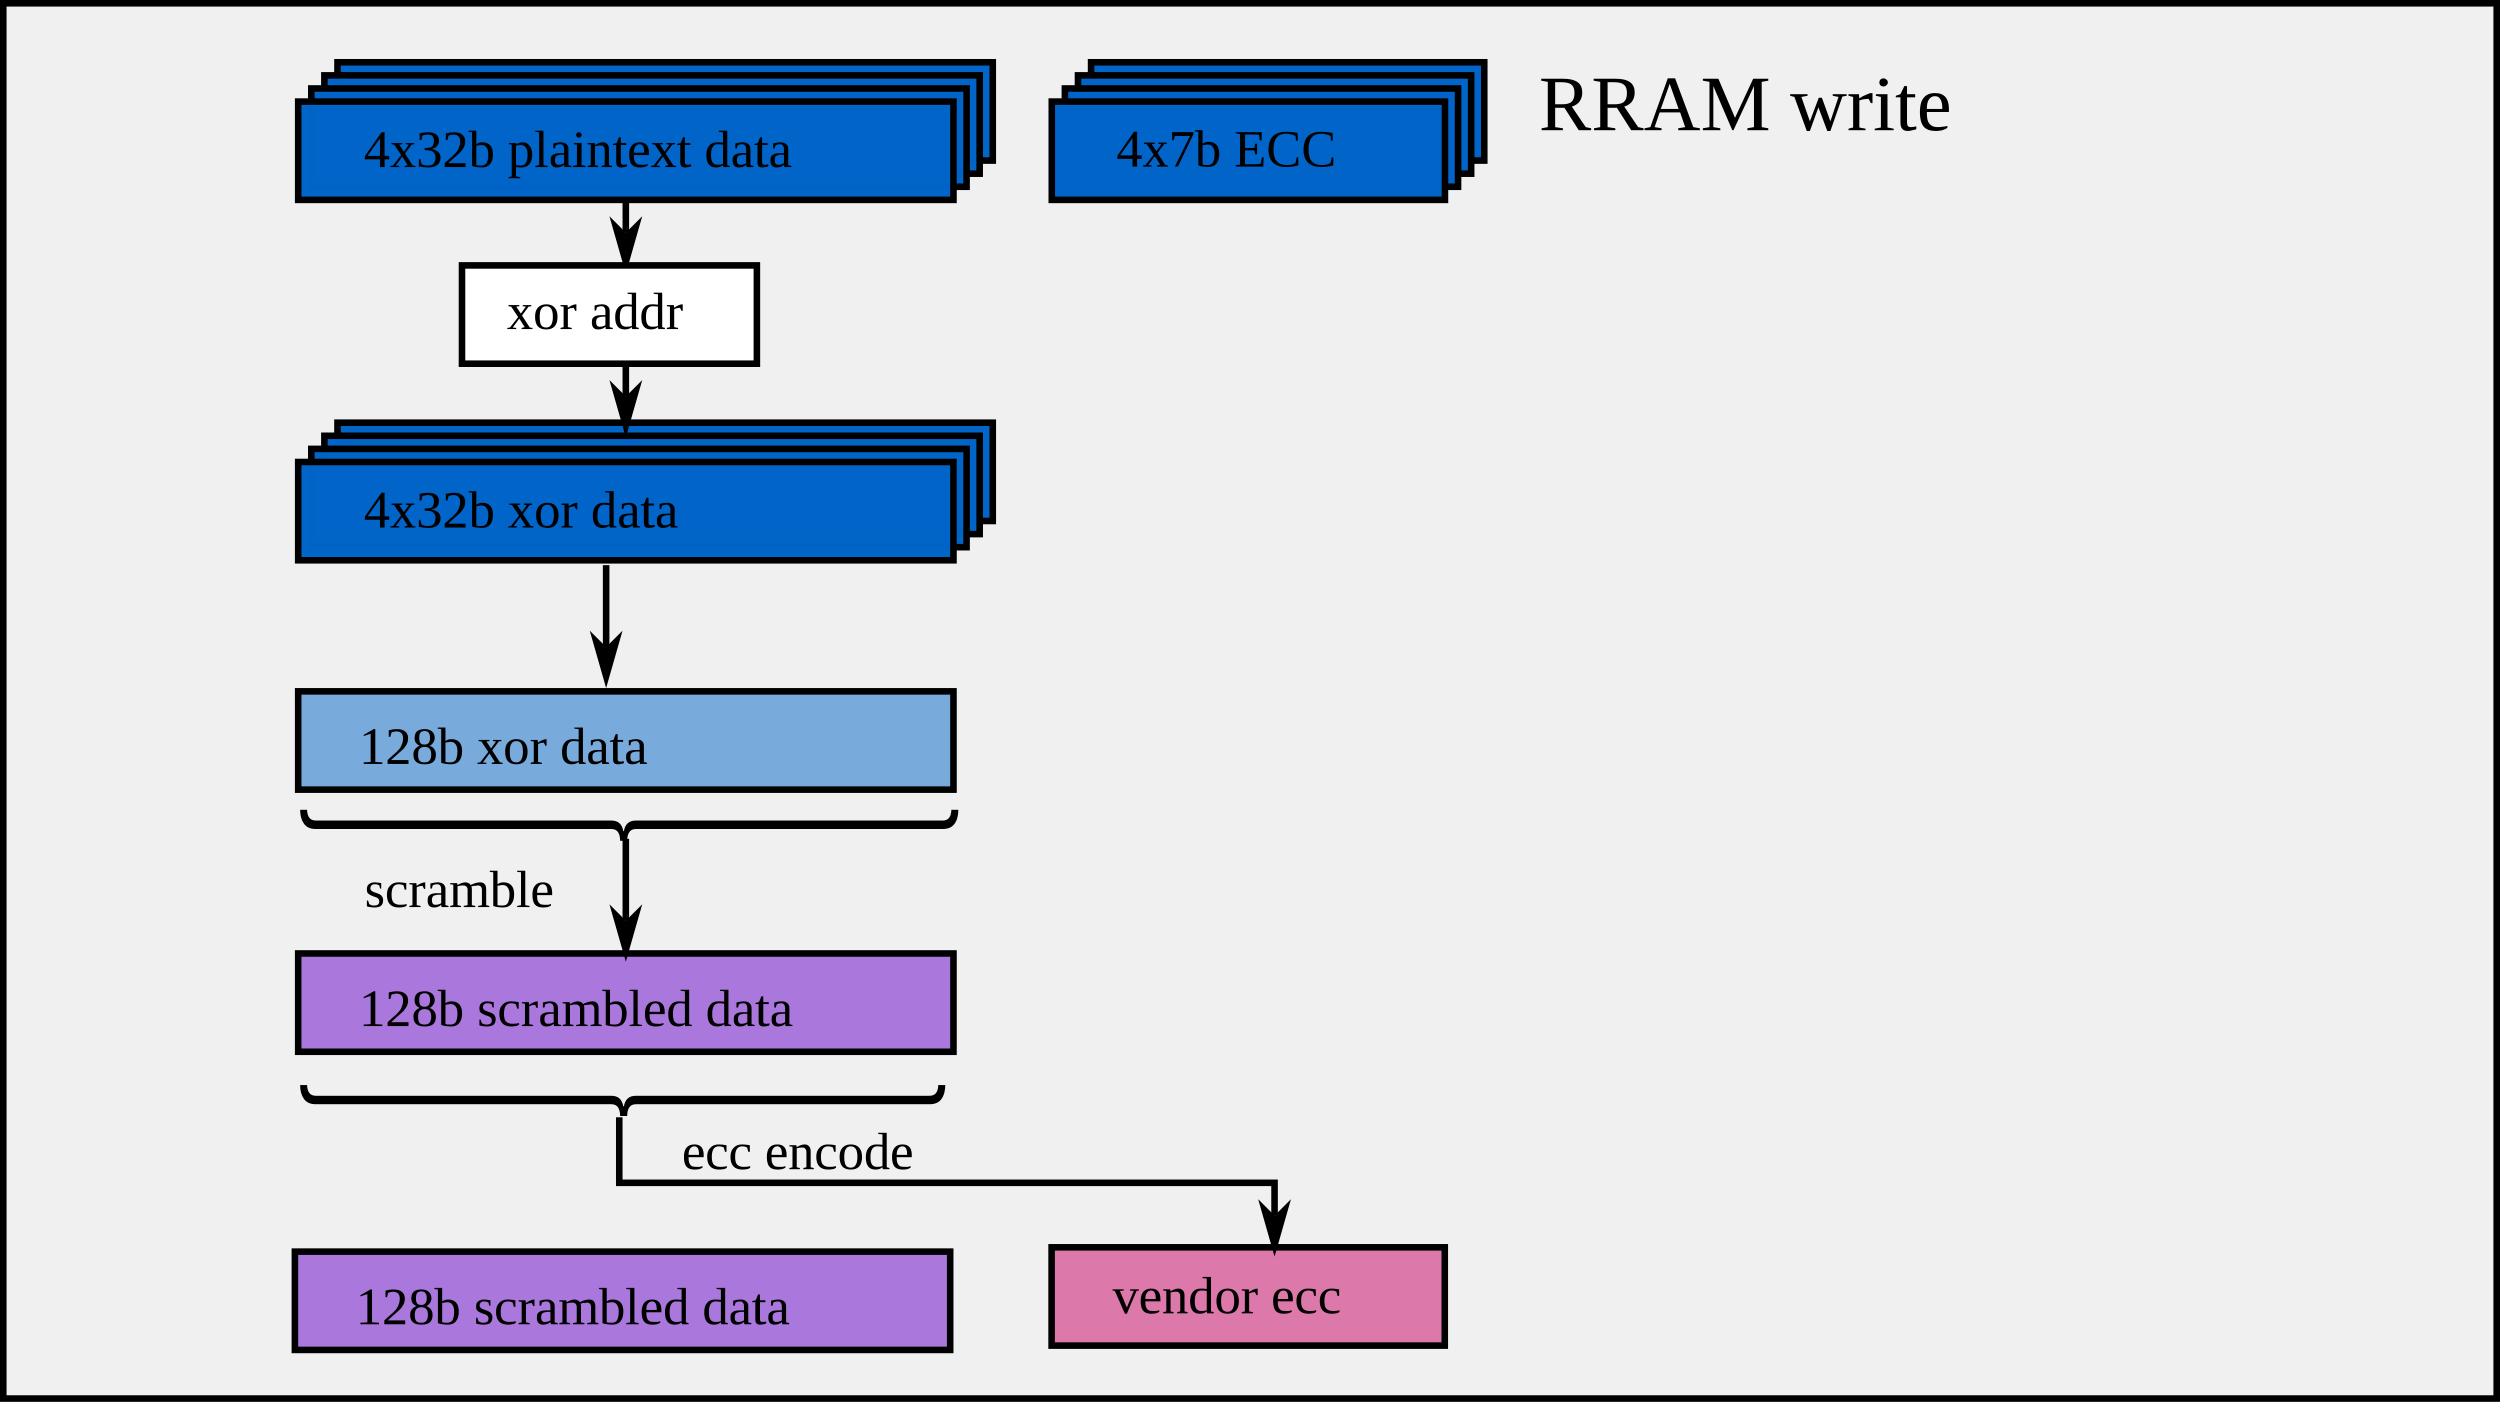
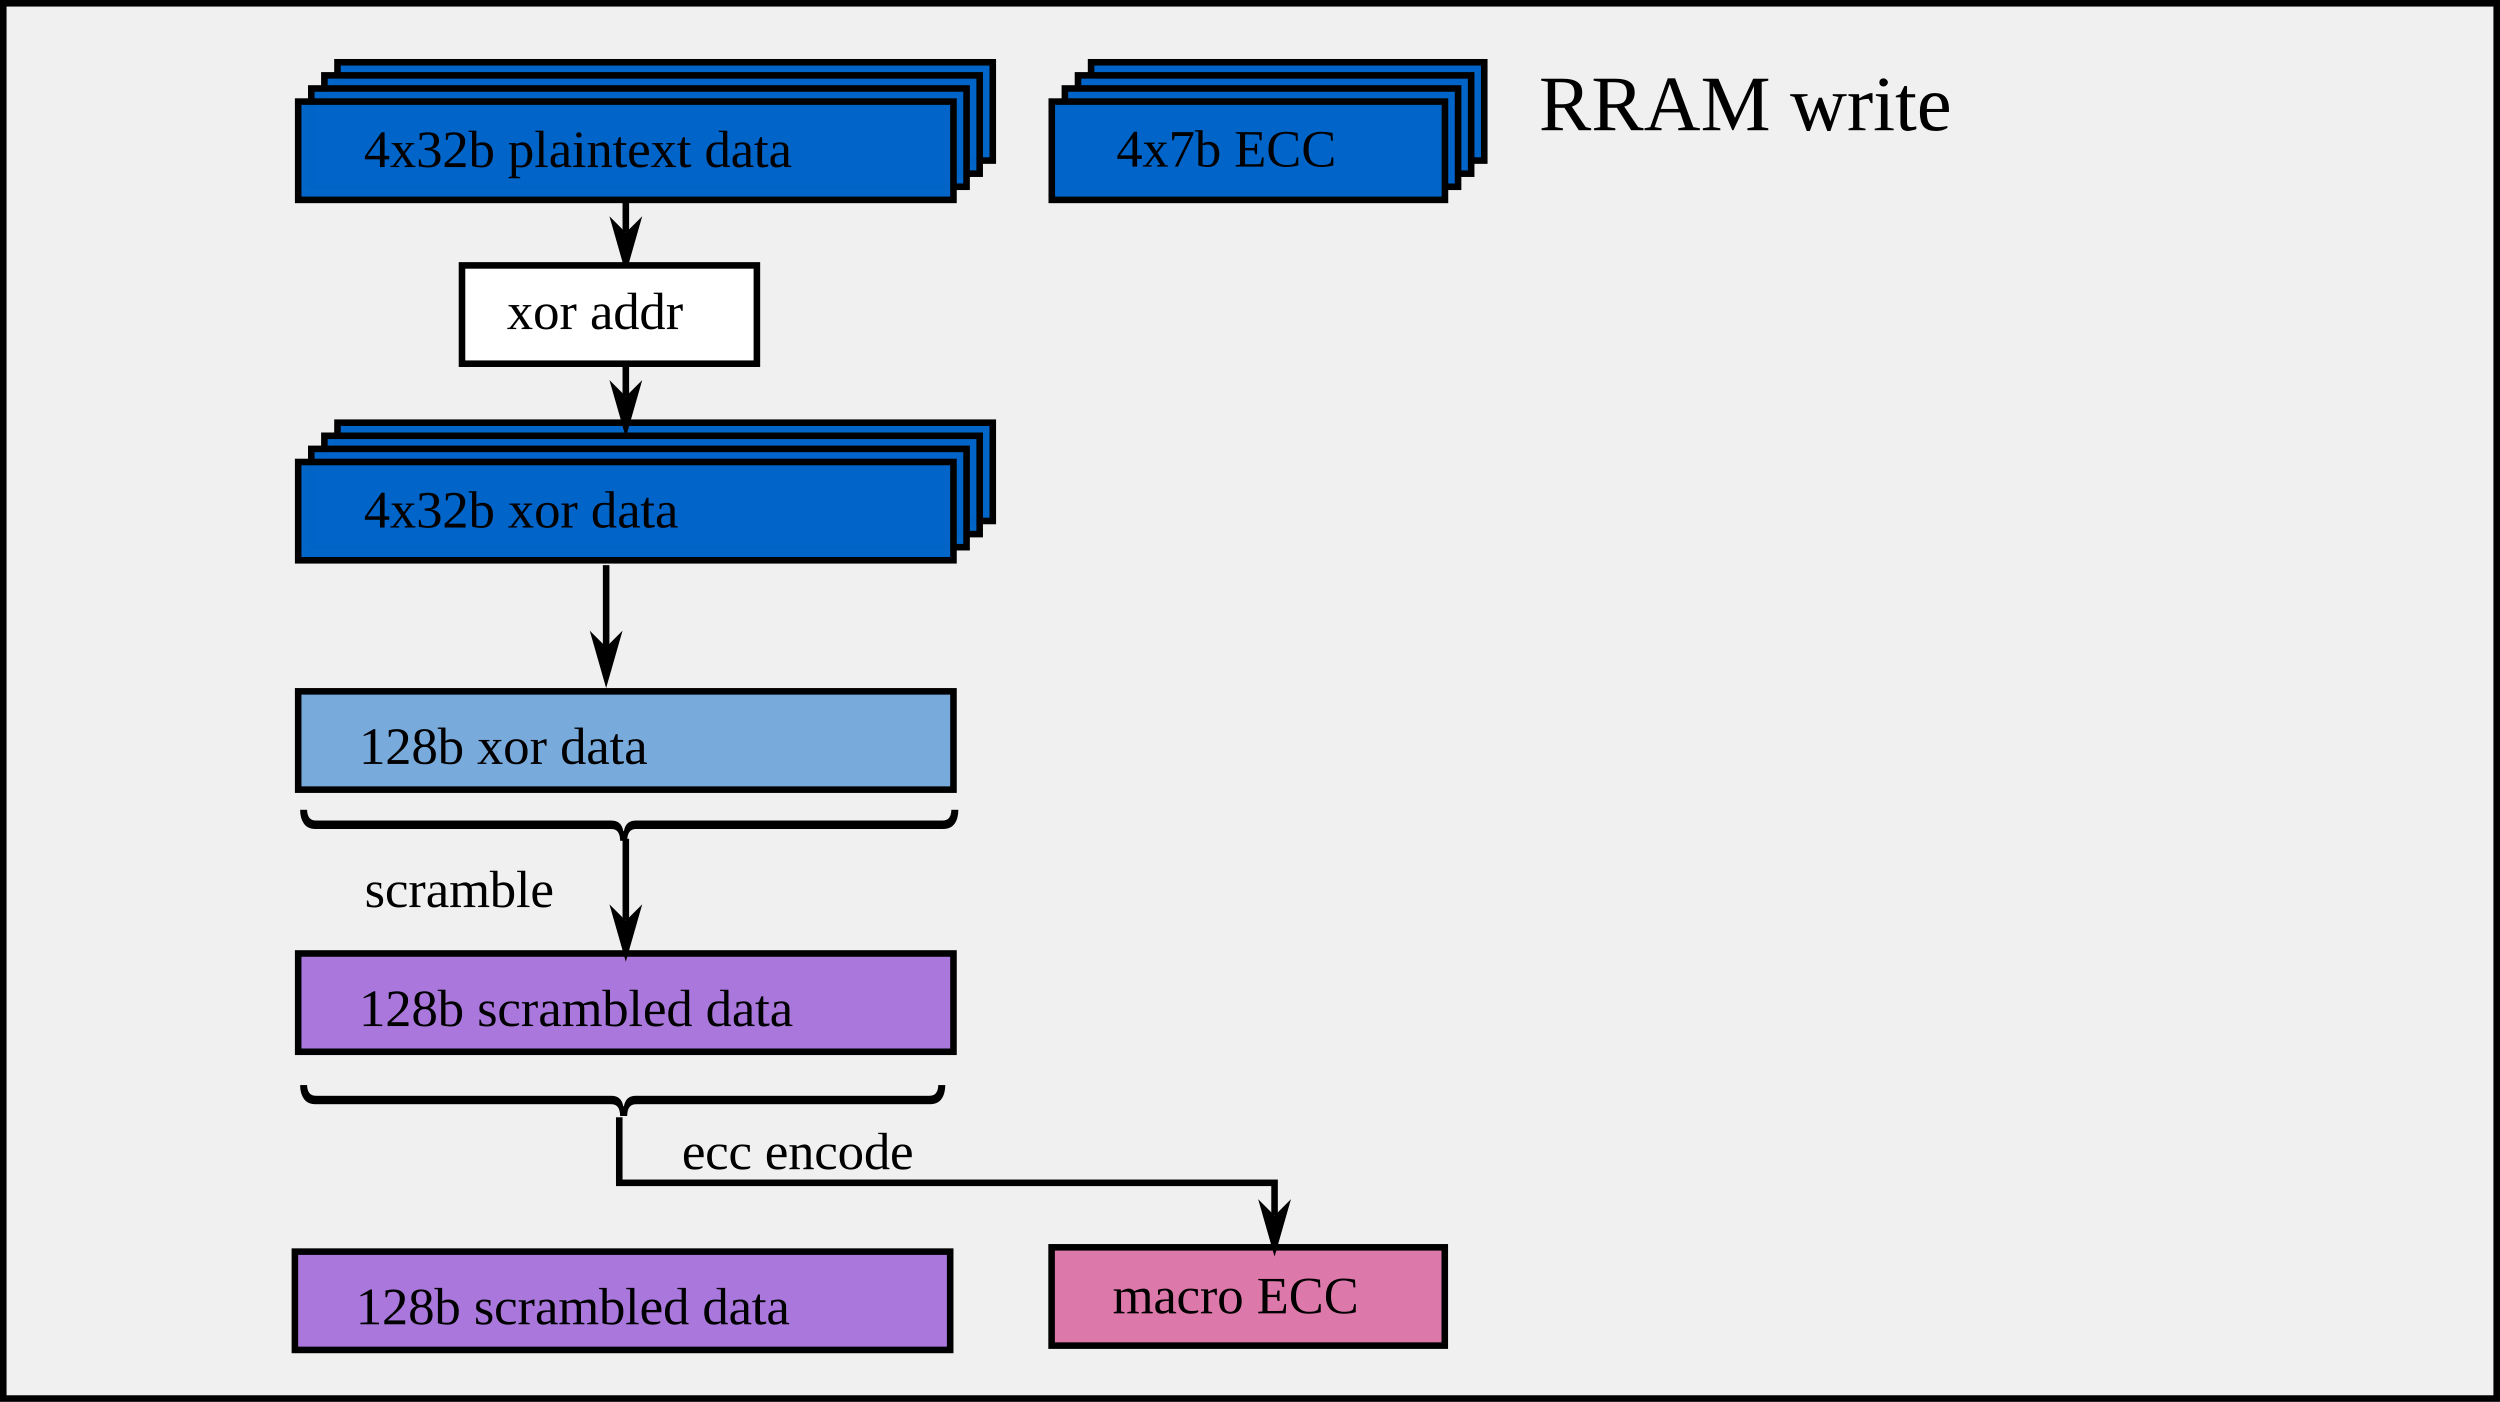
<svg xmlns="http://www.w3.org/2000/svg" width="100.939mm" height="56.6mm" viewBox="0 0 100.939 56.6" version="1.1" id="svg33320">
  <defs id="defs33317">
    <marker style="overflow:visible" id="Arrow1L-3-6-1-8-2-3" refX="0" refY="0" orient="auto-start-reverse" markerWidth="8.75" markerHeight="5" viewBox="0 0 8.75 5" preserveAspectRatio="xMidYMid">
      <path style="fill:context-stroke;fill-rule:evenodd;stroke:none" d="M 0,0 5,-5 -12.5,0 5,5 Z" id="arrow1L-6-8-9-9-97-5" transform="scale(-0.5)" />
    </marker>
    <marker style="overflow:visible" id="Arrow1L-4-9-0" refX="0" refY="0" orient="auto-start-reverse" markerWidth="8.75" markerHeight="5" viewBox="0 0 8.75 5" preserveAspectRatio="xMidYMid">
      <path style="fill:context-stroke;fill-rule:evenodd;stroke:none" d="M 0,0 5,-5 -12.5,0 5,5 Z" id="arrow1L-1-3-3" transform="scale(-0.5)" />
    </marker>
    <marker style="overflow:visible" id="Arrow1L-3-61-4" refX="0" refY="0" orient="auto-start-reverse" markerWidth="8.75" markerHeight="5" viewBox="0 0 8.75 5" preserveAspectRatio="xMidYMid">
      <path style="fill:context-stroke;fill-rule:evenodd;stroke:none" d="M 0,0 5,-5 -12.5,0 5,5 Z" id="arrow1L-6-2-0" transform="scale(-0.5)" />
    </marker>
    <marker style="overflow:visible" id="Arrow1L-1-0-0" refX="0" refY="0" orient="auto-start-reverse" markerWidth="8.75" markerHeight="5" viewBox="0 0 8.75 5" preserveAspectRatio="xMidYMid">
      <path style="fill:context-stroke;fill-rule:evenodd;stroke:none" d="M 0,0 5,-5 -12.5,0 5,5 Z" id="arrow1L-4-62-0" transform="scale(-0.5)" />
    </marker>
    <marker style="overflow:visible" id="Arrow1L-4-9-0-8" refX="0" refY="0" orient="auto-start-reverse" markerWidth="8.75" markerHeight="5" viewBox="0 0 8.75 5" preserveAspectRatio="xMidYMid">
      <path style="fill:context-stroke;fill-rule:evenodd;stroke:none" d="M 0,0 5,-5 -12.5,0 5,5 Z" id="arrow1L-1-3-3-7" transform="scale(-0.5)" />
    </marker>
  </defs>
  <g id="layer1" transform="translate(-9.127918,-43.52375)">
    <rect style="fill:none;fill-opacity:1;stroke:#000000;stroke-width:0.265;stroke-opacity:1" id="rect45160-0-1" width="100.674" height="56.335" x="9.26" y="43.656" />
    <path style="fill:none;fill-opacity:1;stroke:#000000;stroke-width:0.265;stroke-dasharray:none;stroke-opacity:1;marker-end:url(#Arrow1L-3-6-1-8-2-3)" d="m 33.601,66.342 v 3.307" id="path126060-0-9-0-0-4-6" />
    <rect style="fill:#0064c8;fill-opacity:1;stroke:#000000;stroke-width:0.265;stroke-opacity:1" id="rect113-9-4-8-6-4-3-9-2-1-2-0-3-4-4-2" width="15.875" height="3.969" x="53.181" y="46.038" />
    <rect style="fill:#0064c8;fill-opacity:1;stroke:#000000;stroke-width:0.265;stroke-opacity:1" id="rect113-9-4-8-6-4-3-9-2-1-2-0-3-4-9-78-8" width="15.875" height="3.969" x="52.652" y="46.567" />
    <rect style="fill:#0064c8;fill-opacity:1;stroke:#000000;stroke-width:0.265;stroke-opacity:1" id="rect113-9-4-8-6-4-3-9-2-1-2-0-3-4-2-45-2" width="15.875" height="3.969" x="52.123" y="47.096" />
    <rect style="fill:#0064c8;fill-opacity:0.991;stroke:#000000;stroke-width:0.265;stroke-opacity:1" id="rect113-9-4-8-6-4-3-9-2-1-29-03-9" width="26.458" height="3.969" x="22.754" y="46.038" />
    <rect style="fill:#0064c8;fill-opacity:0.991;stroke:#000000;stroke-width:0.265;stroke-opacity:1" id="rect113-9-4-8-6-4-3-9-2-1-29-1-7-6-9" width="26.458" height="3.969" x="22.225" y="46.567" />
    <rect style="fill:#0064c8;fill-opacity:0.991;stroke:#000000;stroke-width:0.265;stroke-opacity:1" id="rect113-9-4-8-6-4-3-9-2-1-29-1-1-6" width="26.458" height="3.969" x="21.696" y="47.096" />
    <rect style="fill:#0064c8;fill-opacity:0.991;stroke:#000000;stroke-width:0.265;stroke-opacity:1" id="rect113-9-4-8-6-4-3-9-2-1-29-1-7-8-06-0" width="26.458" height="3.969" x="21.167" y="47.625" />
    <rect style="fill:#0064c8;fill-opacity:0.5;stroke:#000000;stroke-width:0.265;stroke-opacity:1" id="rect113-9-4-8-6-4-3-9-2-3-2" width="26.458" height="3.969" x="21.167" y="71.437" />
    <text xml:space="preserve" style="font-size:2.117px;fill:#000000;fill-opacity:1;stroke-width:0.265" x="90.653" y="115.39" id="text58763-4-8-1-2-9-2-4-5-8">
      <tspan style="font-size:2.117px;fill:#000000;fill-opacity:1;stroke-width:0.265" x="90.653" y="115.39" id="tspan95065" />
    </text>
    <text xml:space="preserve" style="font-size:3.175px;fill:#000000;fill-opacity:1;stroke-width:0.265" x="71.262" y="48.784" id="text58763-4-8-1-2-9-2-5-6-4">
      <tspan id="tspan58761-3-8-4-0-6-6-2-9-9" style="fill:#000000;fill-opacity:1;stroke-width:0.265" x="71.262" y="48.784">RRAM write</tspan>
    </text>
    <rect style="fill:#6400c8;fill-opacity:0.5;stroke:#000000;stroke-width:0.265;stroke-opacity:1" id="rect113-9-4-8-6-4-3-9-2-1-2-7-0" width="26.458" height="3.969" x="21.167" y="82.021" />
    <rect style="fill:#0064c8;fill-opacity:1;stroke:#000000;stroke-width:0.265;stroke-opacity:1" id="rect113-9-4-8-6-4-3-9-2-1-2-0-3-2-7" width="15.875" height="3.969" x="51.594" y="47.625" />
    <text xml:space="preserve" style="font-size:2.117px;fill:#000000;fill-opacity:1;stroke-width:0.265" x="23.813" y="50.271" id="text58763-4-8-1-2-9-0-0-5-5">
      <tspan id="tspan58761-3-8-4-0-6-4-28-4-8" style="font-size:2.117px;fill:#000000;fill-opacity:1;stroke-width:0.265" x="23.813" y="50.271">4x32b plaintext data</tspan>
    </text>
    <rect style="fill:#0064c8;fill-opacity:0.991;stroke:#000000;stroke-width:0.265;stroke-opacity:1" id="rect113-9-4-8-6-4-3-9-2-1-29-03-9-1" width="26.458" height="3.969" x="22.754" y="60.59" />
    <rect style="fill:#0064c8;fill-opacity:0.991;stroke:#000000;stroke-width:0.265;stroke-opacity:1" id="rect113-9-4-8-6-4-3-9-2-1-29-1-7-6-9-4" width="26.458" height="3.969" x="22.225" y="61.119" />
    <rect style="fill:#0064c8;fill-opacity:0.991;stroke:#000000;stroke-width:0.265;stroke-opacity:1" id="rect113-9-4-8-6-4-3-9-2-1-29-1-1-6-0" width="26.458" height="3.969" x="21.696" y="61.648" />
    <rect style="fill:#0064c8;fill-opacity:0.991;stroke:#000000;stroke-width:0.265;stroke-opacity:1" id="rect113-9-4-8-6-4-3-9-2-1-29-1-7-8-06-0-3" width="26.458" height="3.969" x="21.167" y="62.177" />
    <text xml:space="preserve" style="font-size:2.117px;fill:#000000;fill-opacity:1;stroke-width:0.265" x="23.813" y="64.823" id="text58763-4-8-1-2-9-0-0-5-5-1">
      <tspan id="tspan58761-3-8-4-0-6-4-28-4-8-2" style="font-size:2.117px;fill:#000000;fill-opacity:1;stroke-width:0.265" x="23.813" y="64.823">4x32b xor data</tspan>
    </text>
    <text xml:space="preserve" style="font-size:2.117px;fill:#000000;fill-opacity:1;stroke-width:0.265" x="23.624" y="74.369" id="text58763-4-8-1-2-9-0-0-4-2-8-6">
      <tspan id="tspan58761-3-8-4-0-6-4-28-09-5-4-1" style="font-size:2.117px;fill:#000000;fill-opacity:1;stroke-width:0.265" x="23.624" y="74.369">128b xor data</tspan>
    </text>
    <text xml:space="preserve" style="font-size:2.117px;fill:#000000;fill-opacity:1;stroke-width:0.265" x="23.624" y="84.952" id="text58763-4-8-1-2-9-0-0-4-2-5-31-0">
      <tspan id="tspan58761-3-8-4-0-6-4-28-09-5-0-4-4" style="font-size:2.117px;fill:#000000;fill-opacity:1;stroke-width:0.265" x="23.624" y="84.952">128b scrambled data</tspan>
    </text>
    <rect style="fill:#c80064;fill-opacity:0.5;stroke:#000000;stroke-width:0.265;stroke-opacity:1" id="rect113-9-4-8-6-4-3-9-2-1-2-0-1-9-6-2" width="15.875" height="3.969" x="51.587" y="93.885" />
    <text xml:space="preserve" style="font-size:2.117px;fill:#000000;fill-opacity:1;stroke-width:0.265" x="54.045" y="96.552" id="text58763-4-8-1-2-9-0-0-4-9-4-8-2">
-       <tspan id="tspan58761-3-8-4-0-6-4-28-09-6-2-9-2" style="font-size:2.117px;fill:#000000;fill-opacity:1;stroke-width:0.265" x="54.045" y="96.552">vendor ecc</tspan>
+       <tspan id="tspan58761-3-8-4-0-6-4-28-09-6-2-9-2" style="font-size:2.117px;fill:#000000;fill-opacity:1;stroke-width:0.265" x="54.045" y="96.552">macro ECC</tspan>
    </text>
    <rect style="fill:#6400c8;fill-opacity:0.5;stroke:#000000;stroke-width:0.265;stroke-opacity:1" id="rect113-9-4-8-6-4-3-9-2-1-2-2-2-2" width="26.458" height="3.969" x="21.034" y="94.059" />
    <text xml:space="preserve" style="font-size:2.117px;fill:#000000;fill-opacity:1;stroke-width:0.265" x="23.492" y="96.991" id="text58763-4-8-1-2-9-0-0-4-2-5-4-2-9">
      <tspan id="tspan58761-3-8-4-0-6-4-28-09-5-0-1-2-0" style="font-size:2.117px;fill:#000000;fill-opacity:1;stroke-width:0.265" x="23.492" y="96.991">128b scrambled data</tspan>
    </text>
    <text xml:space="preserve" style="font-size:2.117px;fill:#000000;fill-opacity:1;stroke-width:0.265" x="54.195" y="50.25" id="text58763-4-8-1-2-9-0-0-8-0-2">
      <tspan id="tspan58761-3-8-4-0-6-4-28-0-6-8" style="font-size:2.117px;fill:#000000;fill-opacity:1;stroke-width:0.265" x="54.195" y="50.25">4x7b ECC</tspan>
    </text>
    <text xml:space="preserve" style="font-size:2.117px;fill:#000000;fill-opacity:1;stroke-width:0.265" x="23.846" y="80.148" id="text58763-4-8-1-2-9-0-2-4-2-9">
      <tspan id="tspan58761-3-8-4-0-6-4-2-4-17-0" style="font-size:2.117px;fill:#000000;fill-opacity:1;stroke-width:0.265" x="23.846" y="80.148">scramble</tspan>
    </text>
    <text xml:space="preserve" style="font-size:2.117px;fill:#000000;fill-opacity:1;stroke-width:0.265" x="36.663" y="90.731" id="text58763-4-8-1-2-9-0-2-4-5-8-6">
      <tspan id="tspan58761-3-8-4-0-6-4-2-4-1-5-8" style="font-size:2.117px;fill:#000000;fill-opacity:1;stroke-width:0.265" x="36.663" y="90.731">ecc encode</tspan>
    </text>
    <path style="fill:none;fill-opacity:1;stroke:#000000;stroke-width:0.265;stroke-dasharray:none;stroke-opacity:1;marker-end:url(#Arrow1L-4-9-0)" d="m 34.396,51.594 v 1.323" id="path126060-7-8-7" />
    <path style="fill:none;fill-opacity:1;stroke:#000000;stroke-width:0.265;stroke-dasharray:none;stroke-opacity:1;marker-end:url(#Arrow1L-4-9-0-8)" d="m 34.396,56.885 v 2.646" id="path126060-7-8-7-9" />
    <path style="fill:none;fill-opacity:1;stroke:#000000;stroke-width:0.265;stroke-dasharray:none;stroke-opacity:1;marker-end:url(#Arrow1L-3-61-4)" d="m 34.396,77.391 v 3.307" id="path126060-0-3-3" />
    <g aria-label="{" transform="matrix(0,-1.845945,1.84686,0,-48.98456,-290.9062)" id="text127943-9-9-5" style="font-size:2.116px;white-space:pre;inline-size:1.132;stroke-width:0.465;stroke-dasharray:none">
      <path d="m -198.883,52.417 c -0.13,-0.001 -0.232,-0.03 -0.307,-0.085 -0.075,-0.055 -0.112,-0.139 -0.112,-0.252 v -6.704 c 0,-0.072 -0.023,-0.123 -0.068,-0.152 -0.044,-0.031 -0.107,-0.047 -0.19,-0.047 v -0.154 c 0.083,-0.001 0.147,-0.017 0.19,-0.047 0.045,-0.03 0.068,-0.08 0.068,-0.15 v -6.464 c 0,-0.113 0.039,-0.197 0.116,-0.252 0.078,-0.055 0.178,-0.083 0.303,-0.083 v 0.152 c -0.073,0.001 -0.131,0.018 -0.174,0.049 -0.041,0.031 -0.061,0.081 -0.061,0.15 v 6.456 c 0,0.145 -0.077,0.231 -0.231,0.258 v 0.013 c 0.154,0.027 0.231,0.113 0.231,0.258 v 6.704 c 0,0.069 0.021,0.119 0.061,0.148 0.041,0.031 0.099,0.047 0.174,0.049 z" style="stroke-width:0.465;stroke-dasharray:none" id="path127945-9-6-2" />
    </g>
    <g aria-label="{" transform="matrix(0,-1.845945,1.84686,0,-48.98456,-279.7937)" id="text127943-9-4-0-2" style="font-size:2.116px;white-space:pre;inline-size:1.132;stroke-width:0.465;stroke-dasharray:none">
      <path d="m -198.883,52.131 c -0.13,-0.001 -0.232,-0.03 -0.307,-0.085 -0.075,-0.055 -0.112,-0.139 -0.112,-0.252 v -6.418 c 0,-0.072 -0.023,-0.123 -0.068,-0.152 -0.044,-0.031 -0.107,-0.047 -0.19,-0.047 v -0.154 c 0.083,-0.001 0.147,-0.017 0.19,-0.047 0.045,-0.03 0.068,-0.08 0.068,-0.15 v -6.464 c 0,-0.113 0.039,-0.197 0.116,-0.252 0.078,-0.055 0.178,-0.083 0.303,-0.083 v 0.152 c -0.073,0.001 -0.131,0.018 -0.174,0.049 -0.041,0.031 -0.061,0.081 -0.061,0.15 v 6.456 c 0,0.145 -0.077,0.231 -0.231,0.258 v 0.013 c 0.154,0.027 0.231,0.113 0.231,0.258 v 6.418 c 0,0.069 0.021,0.119 0.061,0.148 0.041,0.031 0.099,0.047 0.174,0.049 z" style="stroke-width:0.465;stroke-dasharray:none" id="path127945-9-3-92-4" />
    </g>
    <path style="fill:none;fill-opacity:1;stroke:#000000;stroke-width:0.265;stroke-dasharray:none;stroke-opacity:1;marker-end:url(#Arrow1L-1-0-0)" d="m 34.131,88.635 v 2.646 l 26.458,-1e-5 1e-5,1.323" id="path128686-6-4-2" />
    <g id="g90112-6" transform="translate(-68.79166,-60.85417)">
      <rect style="fill:#ffffff;fill-opacity:1;stroke:#000000;stroke-width:0.265;stroke-opacity:1" id="rect113-9-4-8-6-4-3-9-2-1-2-0-3-9-2-4-4-6-0-6-2" width="11.906" height="3.969" x="96.573" y="115.094" />
      <text xml:space="preserve" style="font-size:2.117px;fill:#000000;fill-opacity:1;stroke-width:0.265" x="98.387" y="117.666" id="text58763-4-8-1-2-9-0-2-4-5-11-6-7-8-6-6">
        <tspan id="tspan58761-3-8-4-0-6-4-2-4-1-1-6-4-1-2-1" style="font-size:2.117px;fill:#000000;fill-opacity:1;stroke-width:0.265" x="98.387" y="117.666">xor addr</tspan>
      </text>
    </g>
    <text xml:space="preserve" style="font-size:3.528px;fill:#000000;fill-opacity:1;stroke:none;stroke-width:0.265;stroke-opacity:1" x="22.274" y="43.61" id="text47205-0-9">
      <tspan style="font-size:3.528px;fill:#000000;fill-opacity:1;stroke:none;stroke-width:0.265" x="22.274" y="43.61" id="tspan53046" />
    </text>
  </g>
</svg>
